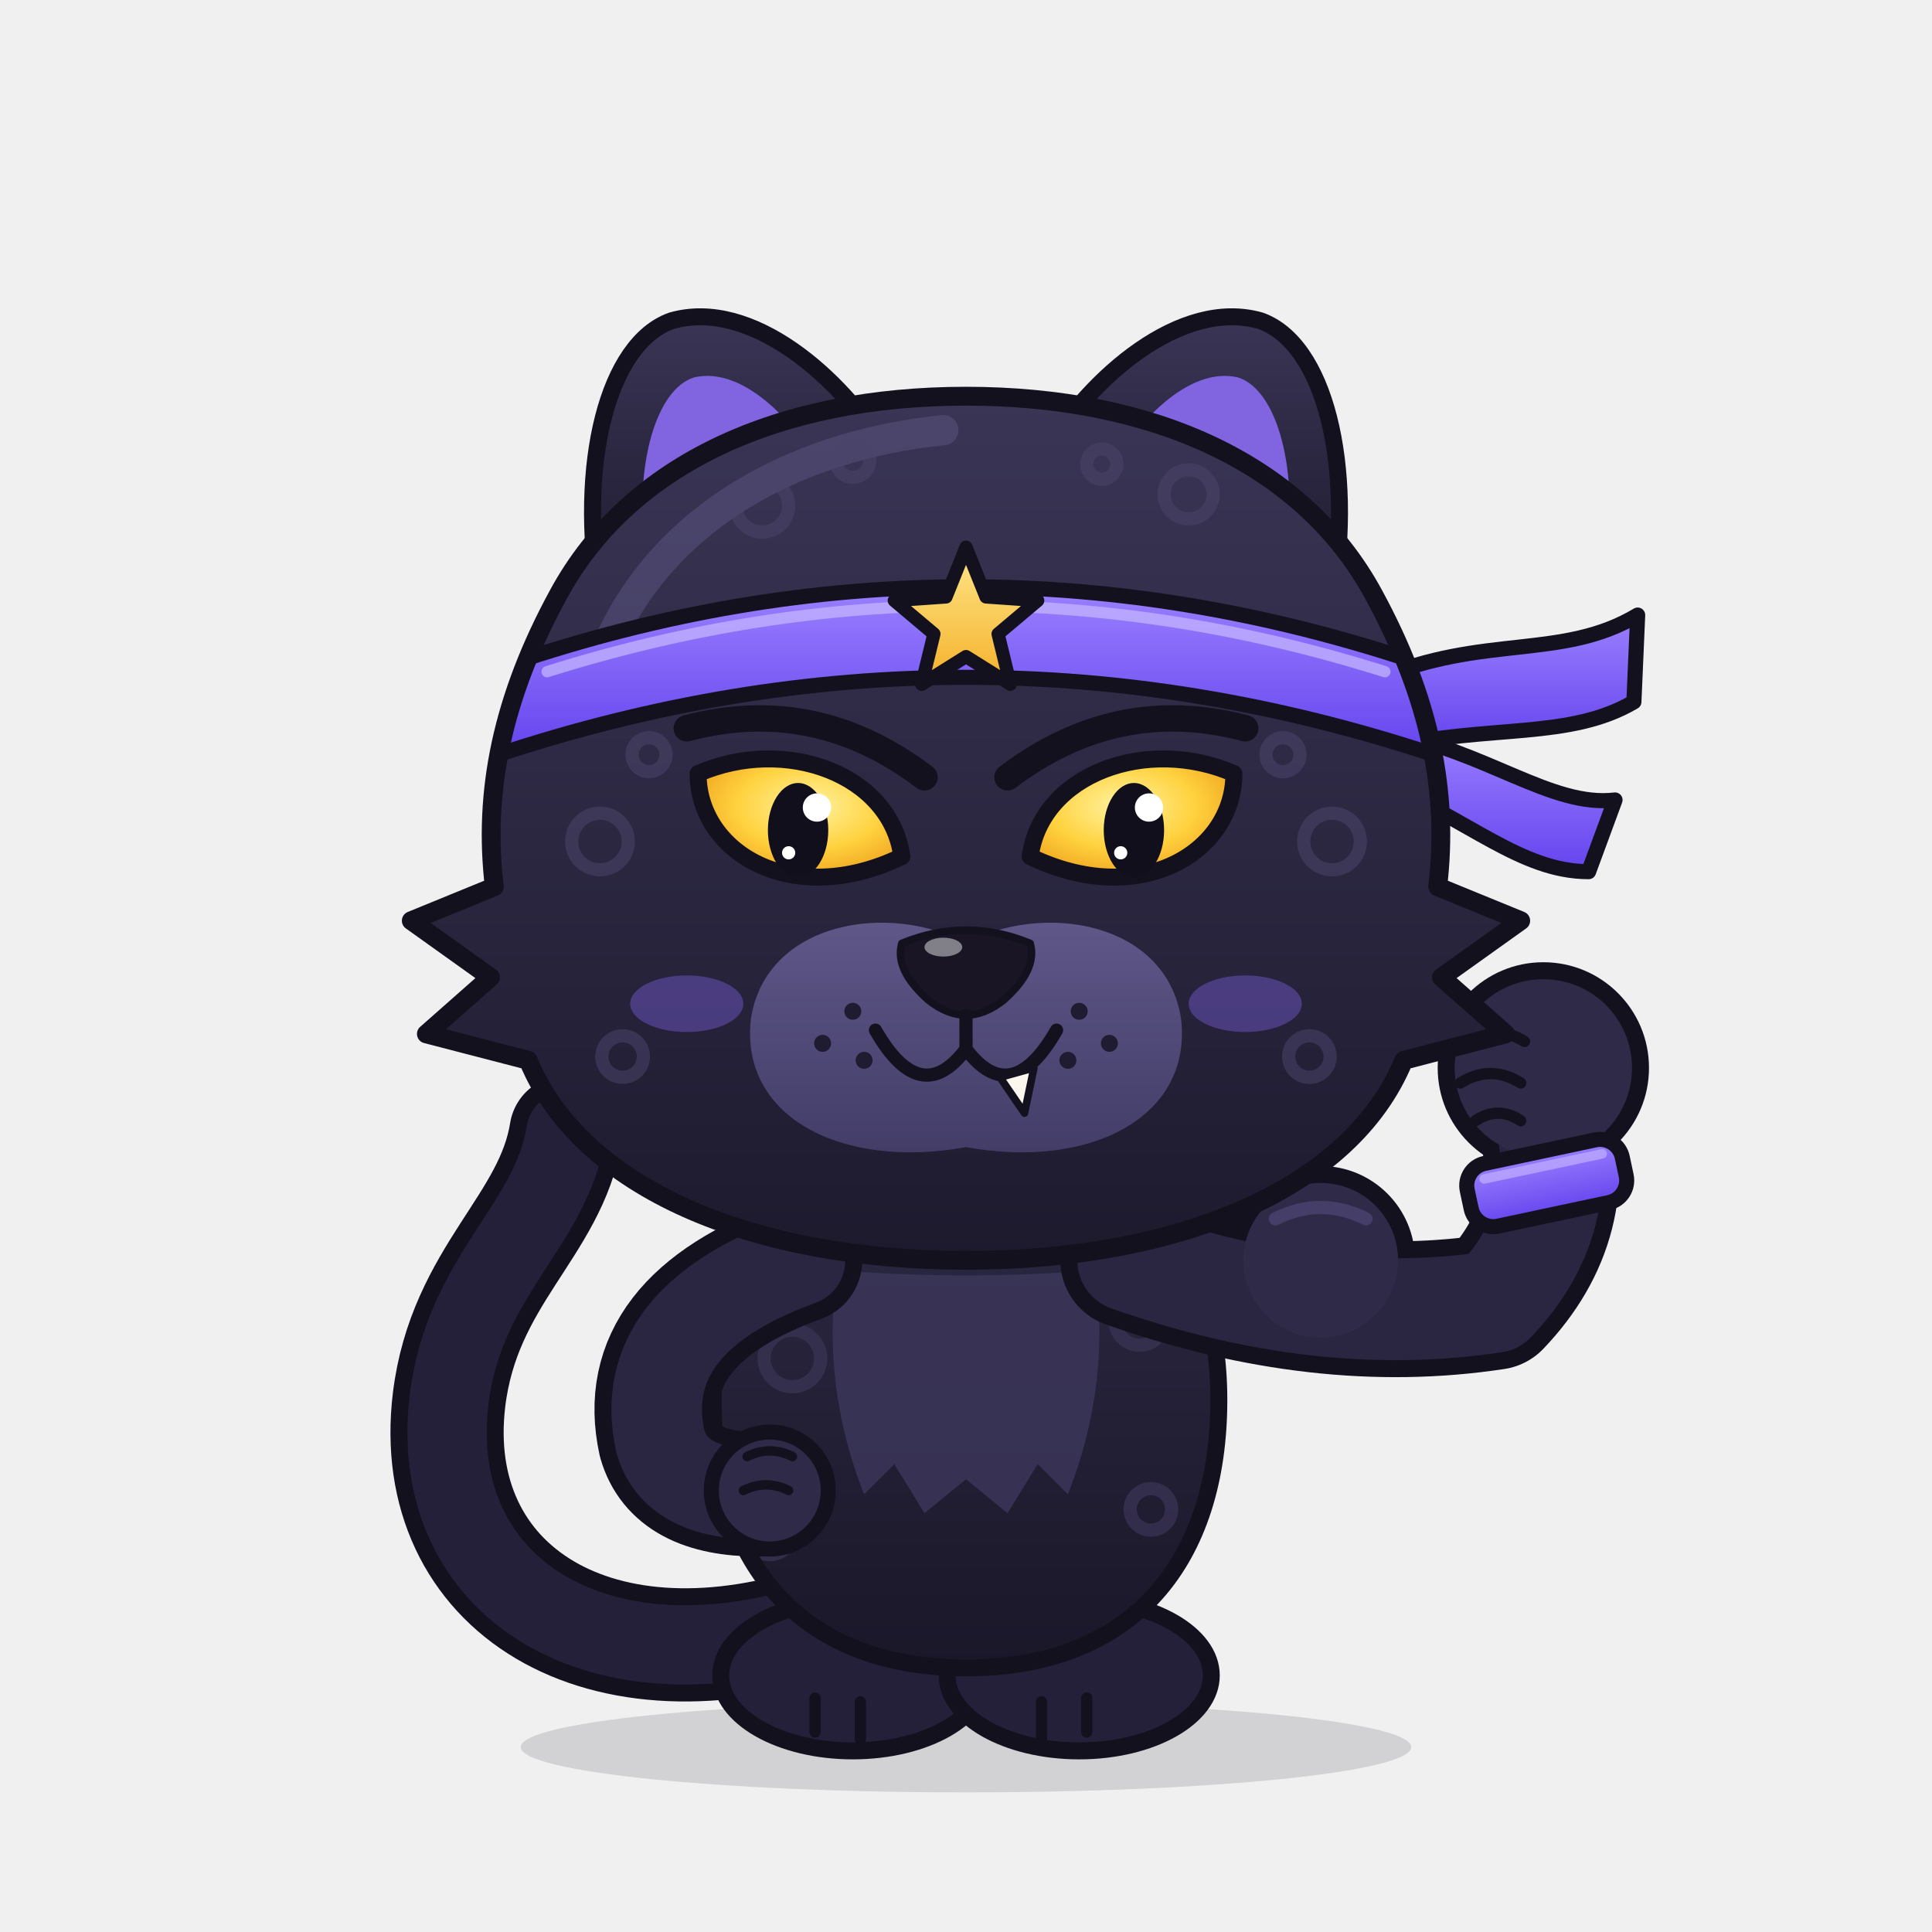
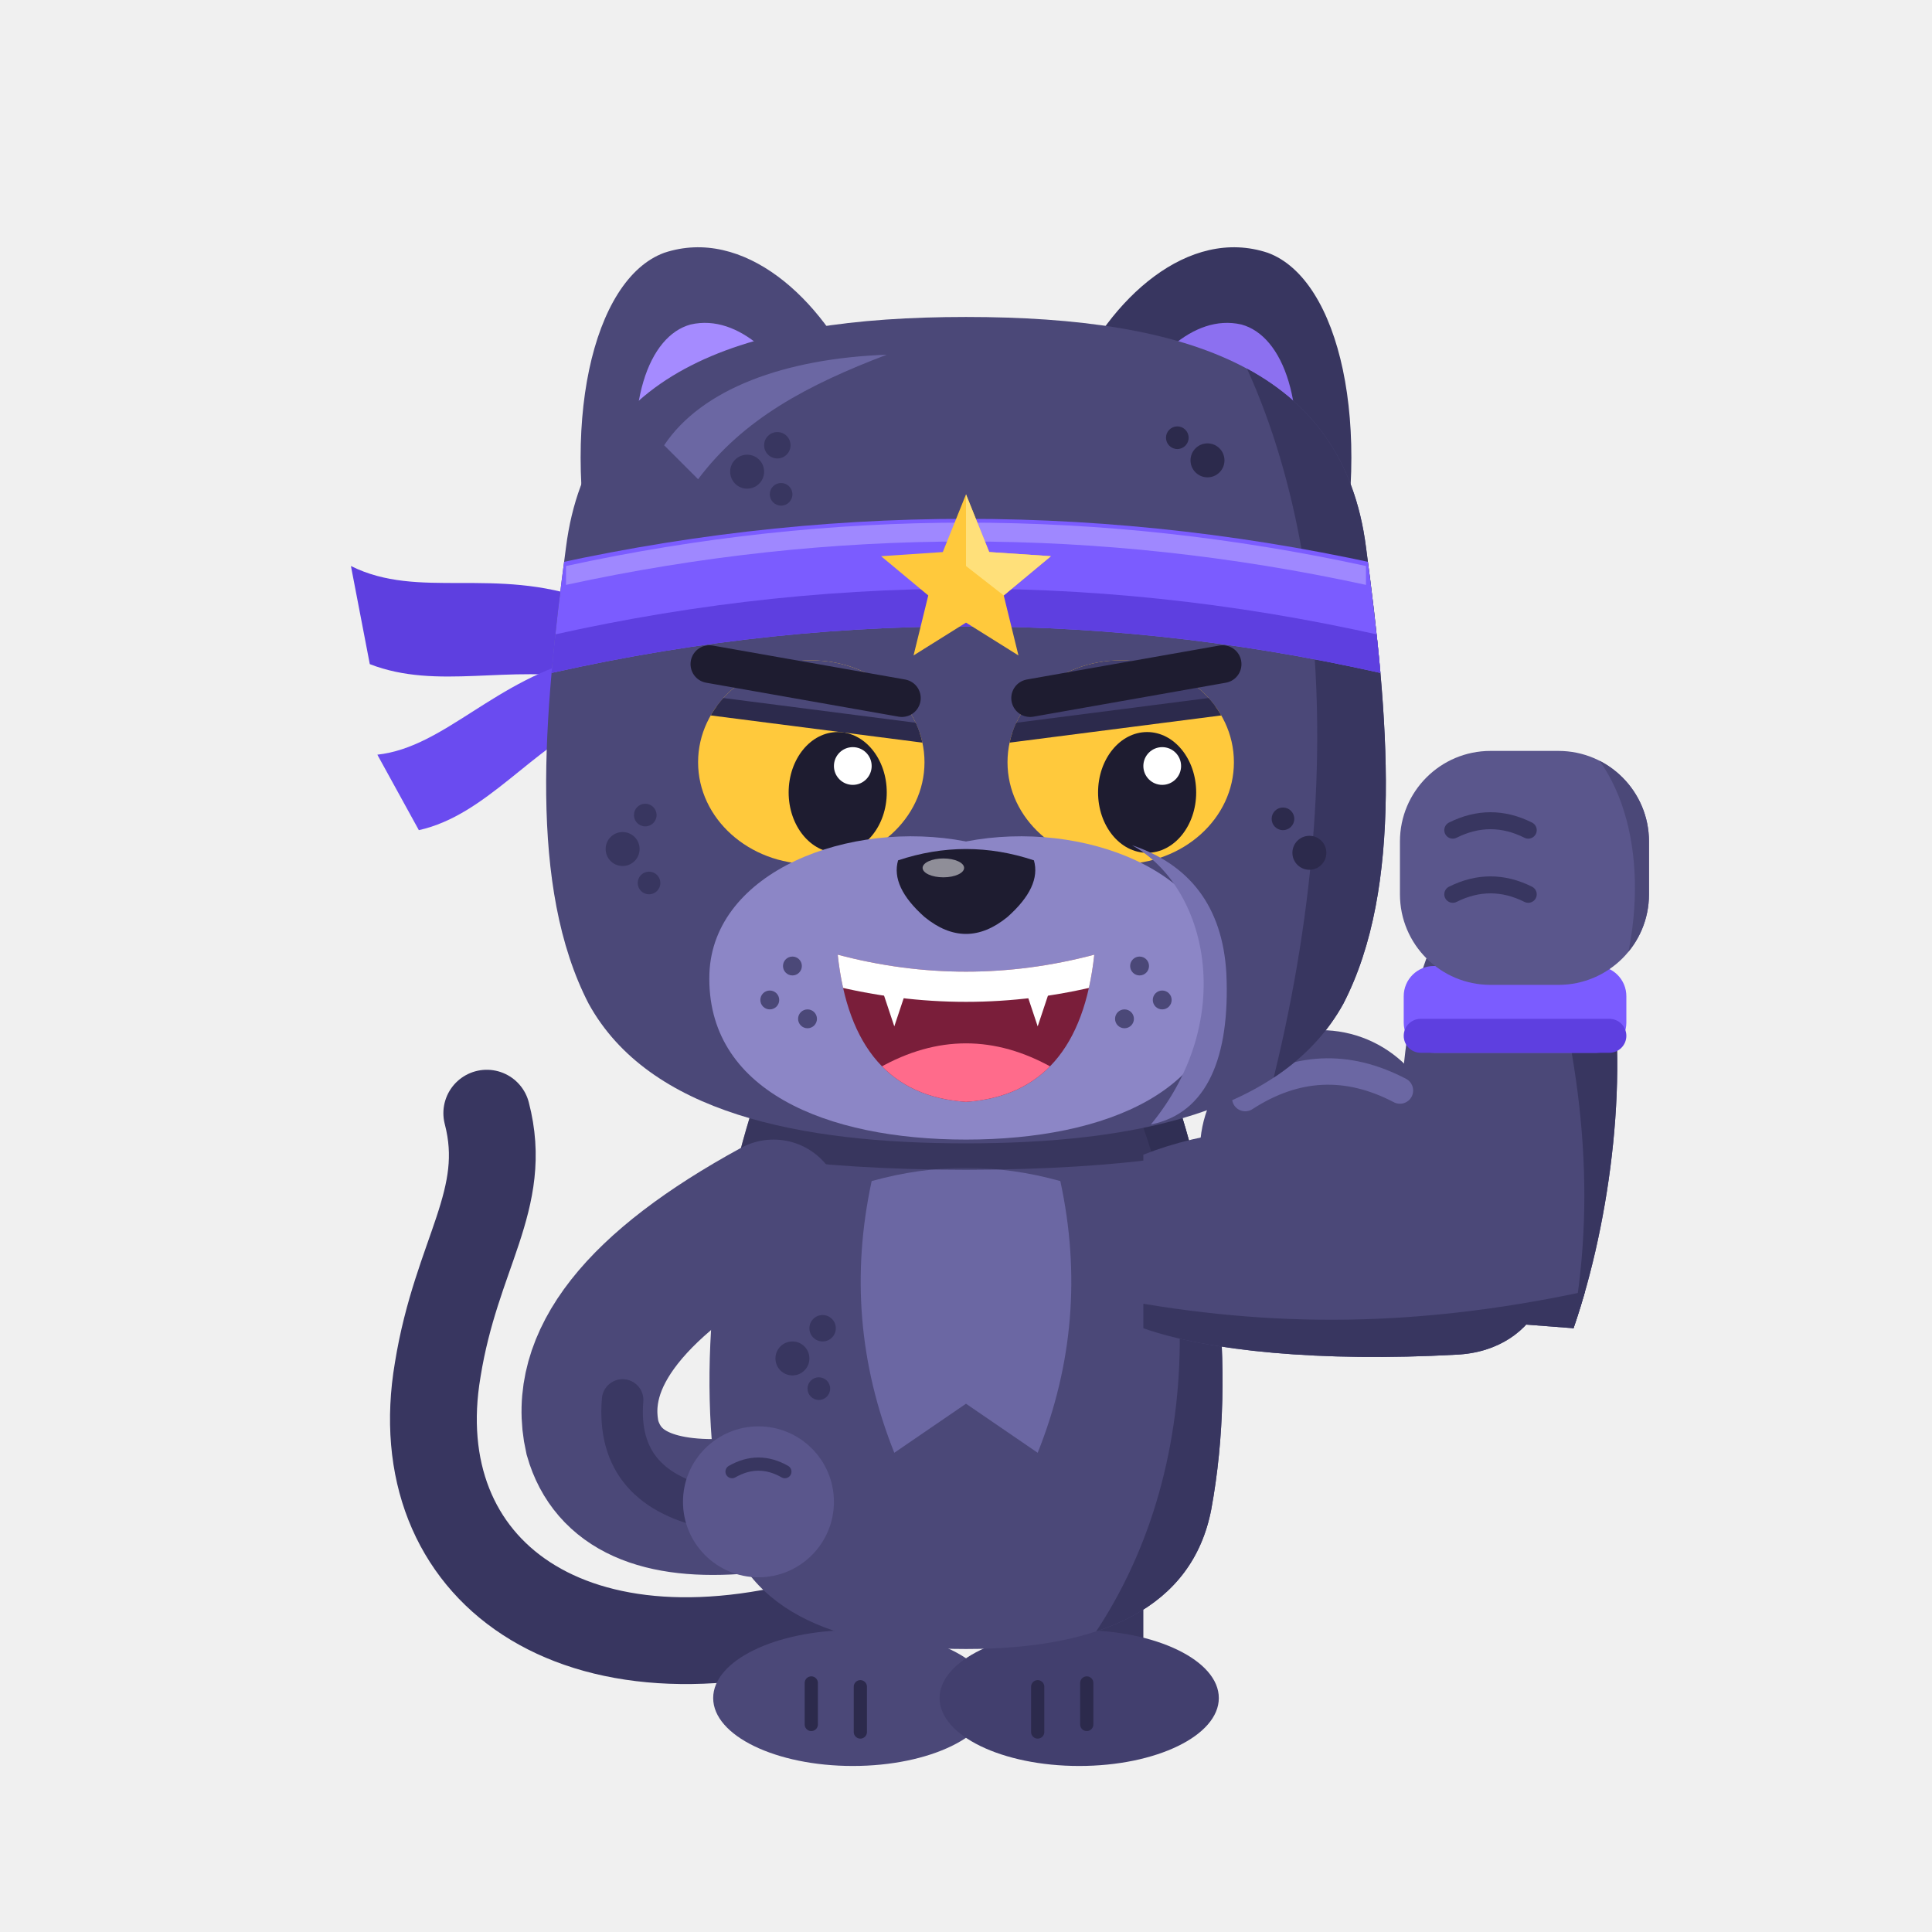
<svg xmlns="http://www.w3.org/2000/svg" viewBox="0 0 1024 1024" width="1024" height="1024">
  <defs>
-     <linearGradient id="fur" x1="0" y1="0" x2="0" y2="1">
-       <stop offset="0" stop-color="#3A3555" />
-       <stop offset="1" stop-color="#1D1A2E" />
-     </linearGradient>
-     <linearGradient id="furBody" x1="0" y1="0" x2="0" y2="1">
-       <stop offset="0" stop-color="#2E2A45" />
-       <stop offset="1" stop-color="#1A1729" />
-     </linearGradient>
-     <linearGradient id="muzzle" x1="0" y1="0" x2="0" y2="1">
-       <stop offset="0" stop-color="#5E5788" />
-       <stop offset="1" stop-color="#433D68" />
-     </linearGradient>
-     <radialGradient id="iris" cx="0.45" cy="0.4" r="0.65">
-       <stop offset="0" stop-color="#FFF3A0" />
-       <stop offset="0.55" stop-color="#FFD23F" />
-       <stop offset="1" stop-color="#EE9F1C" />
-     </radialGradient>
-     <linearGradient id="band" x1="0" y1="0" x2="0" y2="1">
-       <stop offset="0" stop-color="#9A80FF" />
-       <stop offset="1" stop-color="#6544EE" />
-     </linearGradient>
-     <linearGradient id="gold" x1="0" y1="0" x2="0" y2="1">
-       <stop offset="0" stop-color="#FFE68A" />
-       <stop offset="1" stop-color="#F4B12A" />
-     </linearGradient>
-     <path id="headShape" d="M512 210 C610 210 690 245 728 315 C758 370 768 420 762 470 L806 488 L764 518 L798 548 L744 562 C716 630 625 668 512 668 C399 668 308 630 280 562 L226 548 L260 518 L218 488 L262 470 C256 420 266 370 296 315 C334 245 414 210 512 210 Z" />
+     <path id="head" d="M512 168 C630 168 712 196 724 290 C736 380 744 470 712 532 C680 590 600 606 512 606 C424 606 344 590 312 532 C280 470 288 380 300 290 C312 196 394 168 512 168 Z" />
    <clipPath id="headClip">
-       <use href="#headShape" />
+       <use href="#head" />
    </clipPath>
-     <path id="bodyShape" d="M512 598 C602 598 646 662 646 742 C646 826 602 884 512 884 C422 884 378 826 378 742 C378 662 422 598 512 598 Z" />
+     <path id="body" d="M404 572 C380 640 368 724 382 800 C392 852 440 874 512 874 C584 874 632 852 642 800 C656 724 644 640 620 572 Z" />
    <clipPath id="bodyClip">
-       <use href="#bodyShape" />
+       <use href="#body" />
    </clipPath>
-     <path id="earL" d="M318 318 C306 246 322 182 356 170 C398 158 446 200 470 240 Z" />
-     <path id="earInnerL" d="M342 292 C336 246 348 206 368 200 C394 194 422 224 436 250 Z" />
-     <path id="eyeR" d="M546 454 C552 410 608 390 654 410 C654 452 604 482 546 454 Z" />
+     <path id="ear" d="M316 312 C296 226 314 148 352 134 C394 120 436 158 456 204 Z" />
+     <path id="earInner" d="M340 270 C330 214 344 178 366 172 C392 166 416 192 428 218 Z" />
+     <ellipse id="eyeL" cx="430" cy="404" rx="60" ry="54" />
+     <ellipse id="eyeR" cx="594" cy="404" rx="60" ry="54" />
+     <clipPath id="eyeLClip">
+       <use href="#eyeL" />
+     </clipPath>
+     <clipPath id="eyeRClip">
+       <use href="#eyeR" />
+     </clipPath>
+     <path id="upperArm" d="M606 612 C672 586 764 596 806 640 C836 672 816 716 772 718 C700 722 640 716 606 704 Z" />
+     <path id="forearm" d="M756 698 C736 626 740 552 756 508 L852 508 C864 566 854 646 834 704 Z" />
+     <clipPath id="armClip">
+       <use href="#upperArm" />
+       <use href="#forearm" />
+     </clipPath>
+     <path id="mouth" d="M444 506 Q512 524 580 506 Q572 580 512 584 Q452 580 444 506 Z" />
+     <clipPath id="fistClip">
+       <rect x="742" y="398" width="132" height="124" rx="48" />
+     </clipPath>
+     <clipPath id="mouthClip">
+       <use href="#mouth" />
+     </clipPath>
  </defs>
-   <g stroke-linejoin="round" stroke-linecap="round">
-     <ellipse cx="512" cy="926" rx="236" ry="24" fill="#14111F" opacity="0.14" />
-     <path d="M440 858 C318 900 226 842 238 742 C246 676 292 650 300 600" fill="none" stroke="#14111F" stroke-width="60" />
-     <path d="M440 858 C318 900 226 842 238 742 C246 676 292 650 300 600" fill="none" stroke="#24203A" stroke-width="42" />
-     <path d="M730 360 C786 336 828 350 868 326 L866 372 C832 392 790 384 736 396 Z" fill="url(#band)" stroke="#14111F" stroke-width="8" />
-     <path d="M734 388 C788 398 822 428 856 424 L842 462 C806 462 778 434 730 414 Z" fill="url(#band)" stroke="#14111F" stroke-width="8" />
-     <path d="M462 806 L458 866 M562 806 L566 866" stroke="#14111F" stroke-width="96" />
-     <path d="M462 806 L458 866 M562 806 L566 866" stroke="#221E35" stroke-width="78" />
-     <ellipse cx="452" cy="888" rx="70" ry="40" fill="#24203A" stroke="#14111F" stroke-width="9" />
-     <ellipse cx="572" cy="888" rx="70" ry="40" fill="#24203A" stroke="#14111F" stroke-width="9" />
-     <path d="M432 900 L432 918 M456 902 L456 922 M552 902 L552 922 M576 900 L576 918" stroke="#14111F" stroke-width="6" />
-     <use href="#bodyShape" fill="url(#furBody)" />
-     <g clip-path="url(#bodyClip)">
-       <path d="M452 636 Q512 616 572 636 Q596 716 566 792 L550 776 L534 802 L512 784 L490 802 L474 776 L458 792 Q428 716 452 636 Z" fill="#3B3659" opacity="0.85" />
-       <g fill="none" stroke="#3A3556" stroke-width="7" opacity="0.7">
-         <circle cx="420" cy="720" r="15" />
-         <circle cx="604" cy="700" r="13" />
-         <circle cx="610" cy="800" r="11" />
-         <circle cx="408" cy="812" r="12" />
-       </g>
-       <ellipse cx="512" cy="642" rx="170" ry="34" fill="#0C0A14" opacity="0.35" />
+   <path d="M446 856 C304 900 214 832 232 726 C242 664 270 636 258 590" fill="none" stroke="#383660" stroke-width="46" stroke-linecap="round" />
+   <path d="M312 318 C262 300 222 318 186 300 L196 352 C232 366 270 352 312 360 Z" fill="#5E3FE0" />
+   <path d="M312 348 C262 360 236 396 200 400 L222 440 C258 432 282 396 318 380 Z" fill="#6A4BF0" />
+   <rect x="418" y="820" width="84" height="80" rx="30" fill="#383660" />
+   <rect x="522" y="820" width="84" height="80" rx="30" fill="#383660" />
+   <ellipse cx="452" cy="900" rx="74" ry="36" fill="#4B4878" />
+   <ellipse cx="572" cy="900" rx="74" ry="36" fill="#423F6E" />
+   <path d="M430 892 L430 914 M456 894 L456 918 M550 894 L550 918 M576 892 L576 914" stroke="#2C2A4C" stroke-width="7" stroke-linecap="round" />
+   <use href="#body" fill="#4B4878" />
+   <g clip-path="url(#bodyClip)">
+     <path d="M590 560 C640 660 640 790 570 880 L700 880 L700 560 Z" fill="#383660" />
+     <path d="M462 626 Q512 612 562 626 Q578 700 550 770 L512 744 L474 770 Q446 700 462 626 Z" fill="#6B67A3" />
+     <g fill="#383660">
+       <circle cx="420" cy="720" r="9" />
+       <circle cx="436" cy="704" r="7" />
+       <circle cx="434" cy="736" r="6" />
+       <circle cx="414" cy="812" r="8" />
+       <circle cx="428" cy="798" r="6" />
    </g>
-     <use href="#bodyShape" fill="none" stroke="#14111F" stroke-width="9" />
-     <path d="M424 668 Q336 700 350 764 Q358 792 402 792" fill="none" stroke="#14111F" stroke-width="66" />
-     <path d="M424 668 Q336 700 350 764 Q358 792 402 792" fill="none" stroke="#2A2641" stroke-width="48" />
-     <circle cx="408" cy="790" r="31" fill="#2E2A47" stroke="#14111F" stroke-width="8" />
-     <path d="M396 772 Q408 766 420 772 M394 790 Q406 784 418 790" fill="none" stroke="#14111F" stroke-width="5" />
-     <path d="M598 668 Q700 704 792 690 Q834 646 818 588" fill="none" stroke="#14111F" stroke-width="72" />
-     <circle cx="700" cy="668" r="50" fill="#14111F" />
-     <circle cx="818" cy="566" r="56" fill="#14111F" />
-     <path d="M598 668 Q700 704 792 690 Q834 646 818 588" fill="none" stroke="#2A2641" stroke-width="54" />
-     <circle cx="700" cy="668" r="41" fill="#2E2A47" />
-     <path d="M676 646 Q700 634 724 646" fill="none" stroke="#4A4470" stroke-width="7" opacity="0.8" />
-     <circle cx="818" cy="566" r="47" fill="#2E2A47" />
-     <path d="M776 552 Q792 542 808 552 M774 574 Q790 564 806 574 M782 594 Q794 586 806 594" fill="none" stroke="#14111F" stroke-width="6" />
-     <g transform="rotate(-12 820 628)">
-       <rect x="778" y="610" width="84" height="34" rx="12" fill="url(#band)" stroke="#14111F" stroke-width="8" />
-       <path d="M788 618 L852 618" stroke="#BBA9FF" stroke-width="5" opacity="0.8" />
+     <ellipse cx="512" cy="598" rx="150" ry="22" fill="#2C2A4C" opacity="0.6" />
+   </g>
+   <path d="M410 640 Q300 700 314 762 Q326 804 394 798" fill="none" stroke="#4B4878" stroke-width="72" stroke-linecap="round" />
+   <path d="M330 742 Q326 790 380 800" fill="none" stroke="#383660" stroke-width="22" stroke-linecap="round" opacity="0.9" />
+   <circle cx="402" cy="796" r="40" fill="#5A568C" />
+   <path d="M388 780 Q402 772 416 780" fill="none" stroke="#383660" stroke-width="7" stroke-linecap="round" />
+   <use href="#upperArm" fill="#4B4878" />
+   <circle cx="700" cy="610" r="64" fill="#4B4878" />
+   <use href="#forearm" fill="#4B4878" />
+   <g clip-path="url(#armClip)">
+     <path d="M600 690 C680 704 760 704 860 680 L860 740 L600 740 Z" fill="#383660" />
+     <path d="M820 500 C842 580 846 650 830 720 L880 720 L880 500 Z" fill="#383660" />
+   </g>
+   <path d="M660 582 Q700 556 742 578" fill="none" stroke="#6B67A3" stroke-width="14" stroke-linecap="round" />
+   <rect x="744" y="512" width="118" height="46" rx="16" fill="#7B5CFF" />
+   <rect x="744" y="540" width="118" height="18" rx="9" fill="#5E3FE0" />
+   <rect x="742" y="398" width="132" height="124" rx="48" fill="#5A568C" />
+   <g clip-path="url(#fistClip)">
+     <path d="M836 390 C870 420 874 480 856 530 L890 530 L890 390 Z" fill="#4B4878" />
+   </g>
+   <path d="M770 440 Q790 430 810 440 M770 474 Q790 464 810 474" fill="none" stroke="#383660" stroke-width="9" stroke-linecap="round" />
+   <use href="#ear" fill="#4B4878" />
+   <use href="#earInner" fill="#A58BFF" />
+   <g transform="matrix(-1 0 0 1 1024 0)">
+     <use href="#ear" fill="#383660" />
+     <use href="#earInner" fill="#8C70F0" />
+   </g>
+   <use href="#head" fill="#4B4878" />
+   <g clip-path="url(#headClip)">
+     <path d="M642 160 C706 262 718 430 664 612 L760 612 L760 160 Z" fill="#383660" />
+     <path d="M352 236 C372 206 416 190 470 188 C428 204 394 222 370 254 Z" fill="#6B67A3" />
+     <g fill="#383660">
+       <circle cx="396" cy="250" r="9" />
+       <circle cx="412" cy="236" r="7" />
+       <circle cx="414" cy="262" r="6" />
+       <circle cx="330" cy="450" r="9" />
+       <circle cx="342" cy="432" r="6" />
+       <circle cx="344" cy="468" r="6" />
    </g>
-     <use href="#earL" fill="url(#fur)" stroke="#14111F" stroke-width="9" />
-     <use href="#earInnerL" fill="#8064E0" />
-     <g transform="matrix(-1 0 0 1 1024 0)">
-       <use href="#earL" fill="url(#fur)" stroke="#14111F" stroke-width="9" />
-       <use href="#earInnerL" fill="#8064E0" />
+     <g fill="#2C2A4C">
+       <circle cx="640" cy="244" r="9" />
+       <circle cx="624" cy="232" r="6" />
+       <circle cx="694" cy="452" r="9" />
+       <circle cx="680" cy="434" r="6" />
    </g>
-     <use href="#headShape" fill="url(#fur)" />
-     <g clip-path="url(#headClip)">
-       <path d="M318 352 C346 276 420 236 500 228" fill="none" stroke="#56507C" stroke-width="16" opacity="0.6" />
-       <g fill="none" stroke="#4A4469" stroke-width="7" opacity="0.55">
-         <circle cx="404" cy="268" r="14" />
-         <circle cx="452" cy="244" r="9" />
-         <circle cx="630" cy="262" r="13" />
-         <circle cx="584" cy="246" r="8" />
-         <circle cx="318" cy="446" r="15" />
-         <circle cx="344" cy="400" r="9" />
-         <circle cx="706" cy="446" r="15" />
-         <circle cx="680" cy="400" r="9" />
-         <circle cx="330" cy="560" r="11" />
-         <circle cx="694" cy="560" r="11" />
-       </g>
-       <path d="M270 352 Q512 270 754 352 L760 400 Q512 318 264 400 Z" fill="url(#band)" stroke="#14111F" stroke-width="8" />
-       <path d="M290 356 Q512 286 734 356" fill="none" stroke="#C3B4FF" stroke-width="6" opacity="0.75" />
-     </g>
-     <use href="#headShape" fill="none" stroke="#14111F" stroke-width="10" />
-     <path d="M512 290 L522.6 316.4 L550 318.3 L529 336 L535.5 362.7 L512 348 L488.5 362.7 L495 336 L474 318.3 L501.4 316.4 Z" fill="url(#gold)" stroke="#14111F" stroke-width="7" />
-     <ellipse cx="364" cy="532" rx="30" ry="15" fill="#8B6CFF" opacity="0.35" />
-     <ellipse cx="660" cy="532" rx="30" ry="15" fill="#8B6CFF" opacity="0.35" />
-     <g id="eyes">
-       <use href="#eyeR" fill="url(#iris)" stroke="#14111F" stroke-width="9" />
-       <ellipse cx="601" cy="440" rx="16" ry="25" fill="#120F1C" />
-       <path d="M534 412 Q592 368 660 386" fill="none" stroke="#14111F" stroke-width="14" />
-       <g transform="matrix(-1 0 0 1 1024 0)">
-         <use href="#eyeR" fill="url(#iris)" stroke="#14111F" stroke-width="9" />
-         <ellipse cx="601" cy="440" rx="16" ry="25" fill="#120F1C" />
-         <path d="M534 412 Q592 368 660 386" fill="none" stroke="#14111F" stroke-width="14" />
-       </g>
-       <circle cx="609" cy="428" r="7.5" fill="#FFFFFF" />
-       <circle cx="594" cy="452" r="3.5" fill="#FFFFFF" />
-       <circle cx="433" cy="428" r="7.5" fill="#FFFFFF" />
-       <circle cx="418" cy="452" r="3.5" fill="#FFFFFF" />
-     </g>
-     <path d="M512 500 C552 478 618 488 626 540 C632 592 578 620 512 608 C446 620 392 592 398 540 C406 488 472 478 512 500 Z" fill="url(#muzzle)" />
-     <g fill="#1F1B30">
-       <circle cx="452" cy="536" r="4.5" />
-       <circle cx="436" cy="553" r="4.5" />
-       <circle cx="458" cy="562" r="4.5" />
-       <circle cx="572" cy="536" r="4.5" />
-       <circle cx="588" cy="553" r="4.5" />
-       <circle cx="566" cy="562" r="4.5" />
-     </g>
-     <path d="M478 500 Q512 486 546 500 Q550 514 532 530 Q512 546 492 530 Q474 514 478 500 Z" fill="#191524" stroke="#14111F" stroke-width="4" />
-     <ellipse cx="500" cy="502" rx="10" ry="5" fill="#FFFFFF" opacity="0.45" />
-     <path d="M512 538 L512 556 M464 546 Q488 588 512 556 Q536 588 560 546" fill="none" stroke="#14111F" stroke-width="7" />
-     <path d="M530 571 L548 566 L543 590 Z" fill="#FBF7EE" stroke="#14111F" stroke-width="4" />
+     <path d="M280 302 Q512 248 744 302 L746 360 Q512 304 278 360 Z" fill="#7B5CFF" />
+     <path d="M278 340 Q512 284 746 340 L746 360 Q512 304 278 360 Z" fill="#5E3FE0" />
+     <path d="M300 300 Q512 254 724 300 L724 310 Q512 264 300 310 Z" fill="#9F88FF" />
+   </g>
+   <path d="M512 262 L524.3 292.6 L557 294.8 L532 315.6 L539.8 347.4 L512 330 L484.2 347.4 L492 315.6 L467 294.8 L499.7 292.6 Z" fill="#FFC93C" />
+   <path d="M512 262 L524.3 292.6 L557 294.8 L532 315.6 L512 300 Z" fill="#FFE07A" />
+   <use href="#eyeL" fill="#FFC93C" />
+   <use href="#eyeR" fill="#FFC93C" />
+   <g clip-path="url(#eyeLClip)">
+     <ellipse cx="444" cy="420" rx="26" ry="32" fill="#1E1C30" />
+     <circle cx="452" cy="406" r="10" fill="#FFFFFF" />
+     <path d="M360 340 L500 340 L500 390 L360 372 Z" fill="#4B4878" />
+     <path d="M360 372 L500 390" stroke="#2C2A4C" stroke-width="10" />
+   </g>
+   <g clip-path="url(#eyeRClip)">
+     <ellipse cx="608" cy="420" rx="26" ry="32" fill="#1E1C30" />
+     <circle cx="616" cy="406" r="10" fill="#FFFFFF" />
+     <path d="M524 340 L664 340 L664 372 L524 390 Z" fill="#423F6E" />
+     <path d="M524 390 L664 372" stroke="#2C2A4C" stroke-width="10" />
+   </g>
+   <path d="M376 352 L478 370" stroke="#1E1C30" stroke-width="20" stroke-linecap="round" />
+   <path d="M546 370 L648 352" stroke="#1E1C30" stroke-width="20" stroke-linecap="round" />
+   <path d="M512 446 C574 434 646 462 648 516 C650 578 586 604 512 604 C438 604 374 578 376 516 C378 462 450 434 512 446 Z" fill="#8C86C6" />
+   <path d="M600 448 C640 470 656 540 610 596 C640 590 652 560 650 516 C648 480 630 458 600 448 Z" fill="#7671B0" />
+   <g fill="#4B4878">
+     <circle cx="420" cy="512" r="5" />
+     <circle cx="408" cy="530" r="5" />
+     <circle cx="428" cy="540" r="5" />
+     <circle cx="604" cy="512" r="5" />
+     <circle cx="616" cy="530" r="5" />
+     <circle cx="596" cy="540" r="5" />
+   </g>
+   <path d="M476 456 Q512 444 548 456 Q552 470 534 486 Q512 504 490 486 Q472 470 476 456 Z" fill="#1E1C30" />
+   <ellipse cx="500" cy="460" rx="11" ry="5" fill="#FFFFFF" opacity="0.5" />
+   <use href="#mouth" fill="#7A1E3A" />
+   <g clip-path="url(#mouthClip)">
+     <path d="M466 566 Q512 540 558 566 L558 600 L466 600 Z" fill="#FF6B8B" />
+     <path d="M440 500 Q512 520 584 500 L584 522 Q512 540 440 522 Z" fill="#FFFFFF" />
+     <path d="M466 520 L482 520 L474 544 Z M542 520 L558 520 L550 544 Z" fill="#FFFFFF" />
  </g>
</svg>
